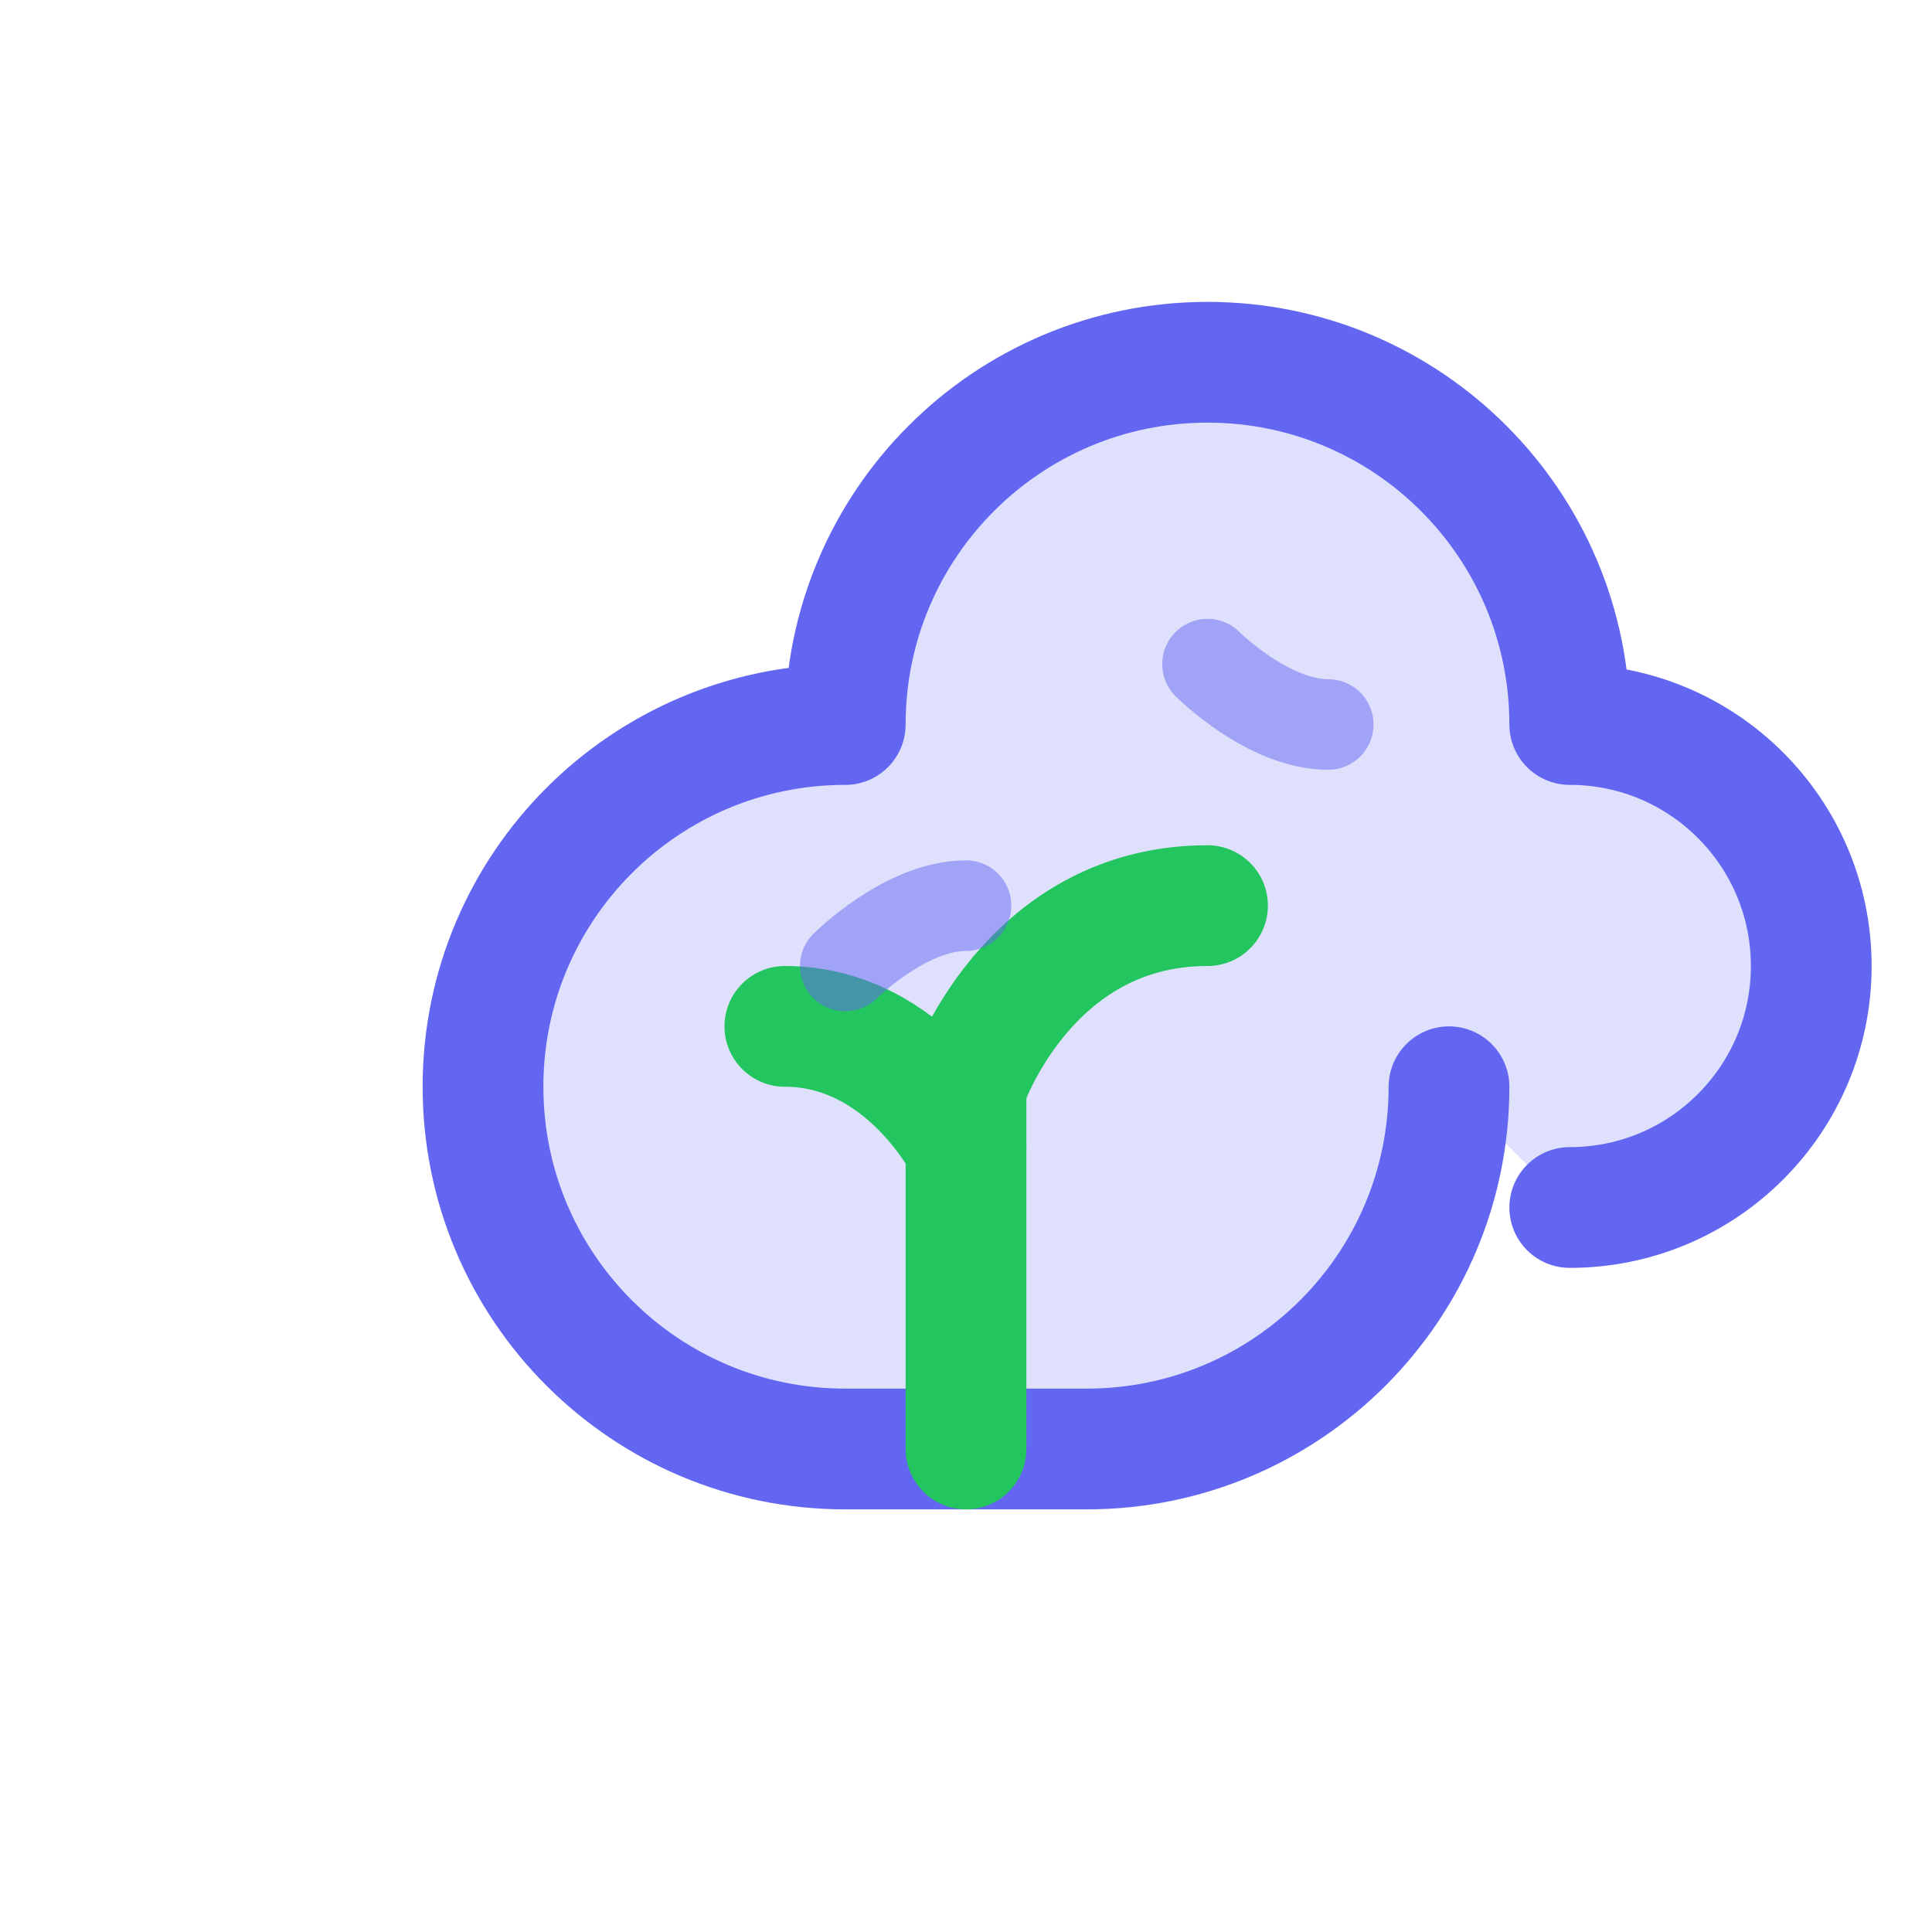
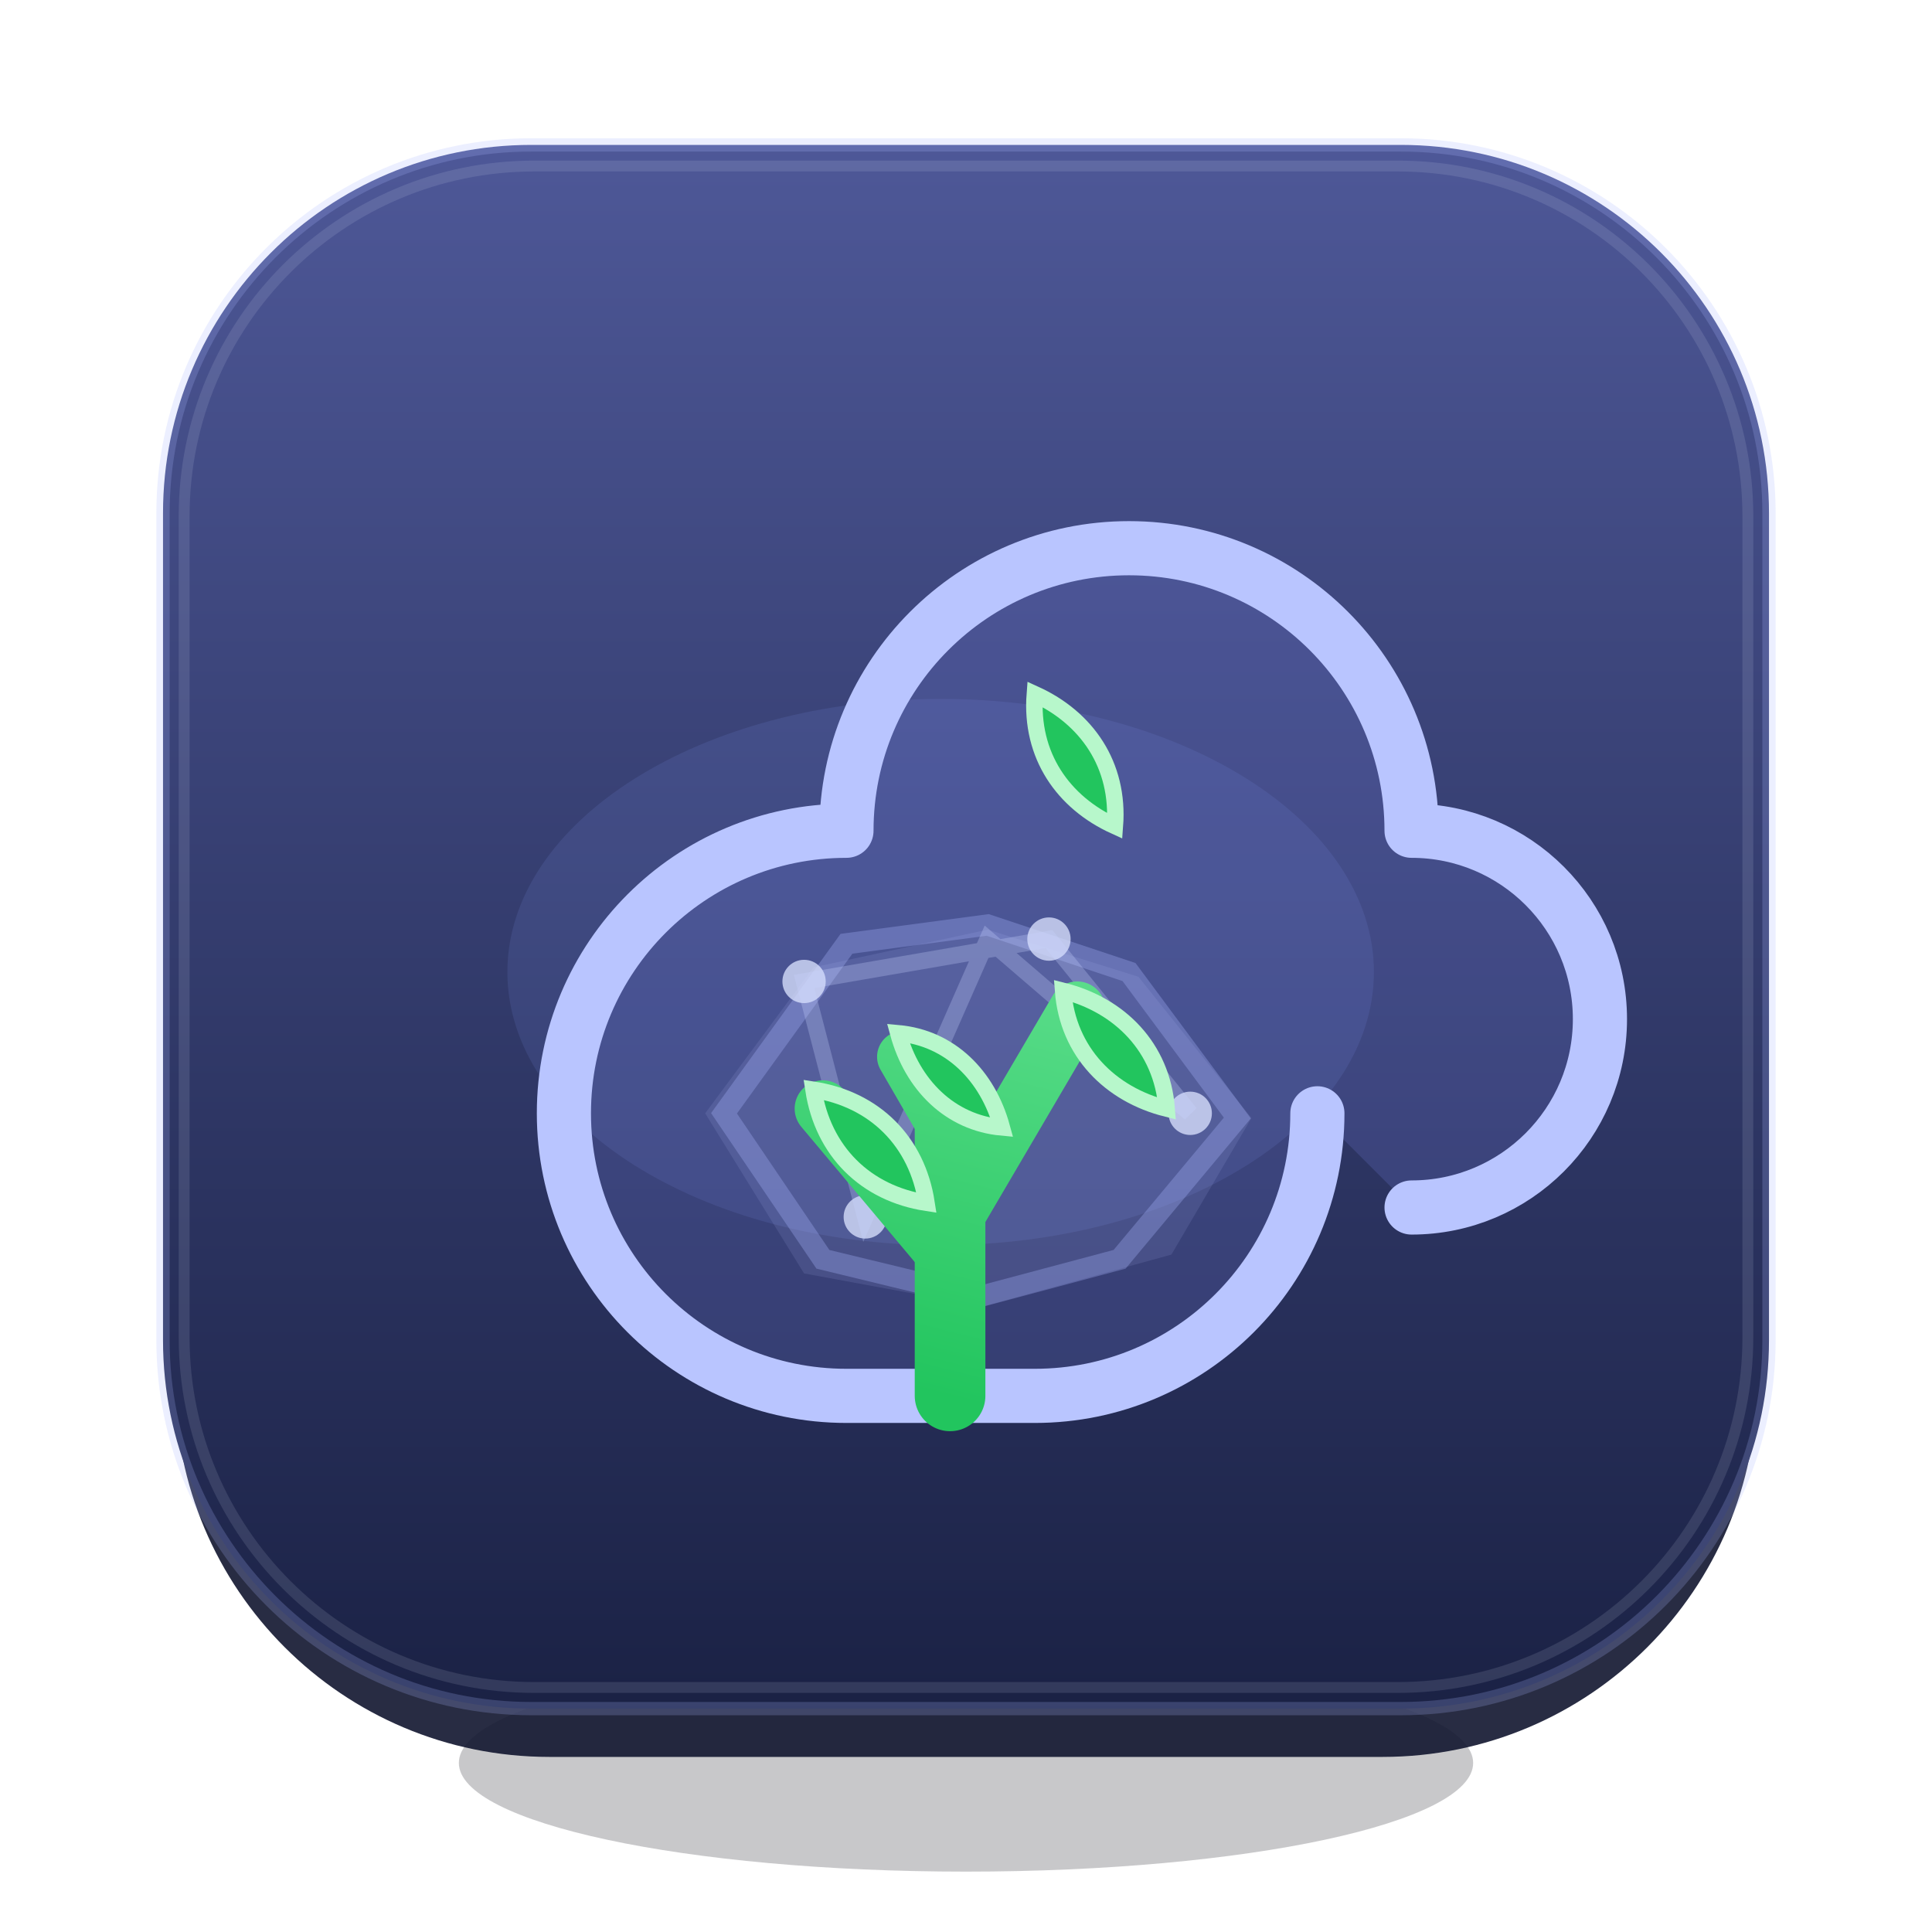
<svg xmlns="http://www.w3.org/2000/svg" width="512" height="512" viewBox="0 0 32 32" fill="none">
-   <path d="M24 18C24 21.314 21.314 24 18 24H14C10.686 24 8 21.314 8 18C8 14.686 10.686 12 14 12C14 8.686 16.686 6 20 6C23.314 6 26 8.686 26 12C28.209 12 30 13.791 30 16C30 18.209 28.209 20 26 20" fill="#6366f1" fill-opacity="0.2" />
-   <path d="M24 18C24 21.314 21.314 24 18 24H14C10.686 24 8 21.314 8 18C8 14.686 10.686 12 14 12C14 8.686 16.686 6 20 6C23.314 6 26 8.686 26 12C28.209 12 30 13.791 30 16C30 18.209 28.209 20 26 20" stroke="#6366f1" stroke-width="2" stroke-linecap="round" stroke-linejoin="round" />
-   <path d="M16 24V18" stroke="#22c55e" stroke-width="2" stroke-linecap="round" />
-   <path d="M16 18C16 18 17 15 20 15" stroke="#22c55e" stroke-width="2" stroke-linecap="round" />
-   <path d="M16 19C16 19 15 17 13 17" stroke="#22c55e" stroke-width="2" stroke-linecap="round" />
-   <path d="M14 16C14 16 15 15 16 15" stroke="#6366f1" stroke-width="1.5" stroke-linecap="round" opacity="0.5" />
-   <path d="M20 11C20 11 21 12 22 12" stroke="#6366f1" stroke-width="1.5" stroke-linecap="round" opacity="0.5" />
+   <defs>
+     <linearGradient id="tile" x1="16" y1="2.3" x2="16" y2="28.5" gradientUnits="userSpaceOnUse">
+       <stop stop-color="#4E5898" />
+       <stop offset="1" stop-color="#1A2144" />
+     </linearGradient>
+     <linearGradient id="sprout" x1="16" y1="24" x2="20" y2="8" gradientUnits="userSpaceOnUse">
+       <stop stop-color="#22C55E" />
+       <stop offset="1" stop-color="#86EFAC" />
+     </linearGradient>
+   </defs>
+   <ellipse cx="16" cy="29.2" rx="8.4" ry="1.8" fill="#05070F" fill-opacity="0.22" />
+   <rect x="2.9" y="3.5" width="26.2" height="25.6" rx="6.2" fill="#11162F" fill-opacity="0.9" />
+   <rect x="2.7" y="2.4" width="26.6" height="25.9" rx="6.1" fill="url(#tile)" stroke="#AAB8FF" stroke-opacity="0.22" stroke-width="0.22" />
+   <rect x="3.05" y="2.75" width="25.9" height="25.2" rx="5.8" stroke="#E5EAFF" stroke-opacity="0.12" stroke-width="0.18" />
+   <g transform="translate(3.1 4.4) scale(0.78)">
+     <ellipse cx="16" cy="15" rx="9.2" ry="5.8" fill="#8DA2FF" fill-opacity="0.12" />
+     <path d="M24 18C24 21.314 21.314 24 18 24H14C10.686 24 8 21.314 8 18C8 14.686 10.686 12 14 12C14 8.686 16.686 6 20 6C23.314 6 26 8.686 26 12C28.209 12 30 13.791 30 16C30 18.209 28.209 20 26 20" fill="#818CF8" fill-opacity="0.18" />
+     <path d="M24 18C24 21.314 21.314 24 18 24H14C10.686 24 8 21.314 8 18C8 14.686 10.686 12 14 12C14 8.686 16.686 6 20 6C23.314 6 26 8.686 26 12C28.209 12 30 13.791 30 16C30 18.209 28.209 20 26 20" stroke="#B9C5FF" stroke-width="1.15" stroke-linecap="round" stroke-linejoin="round" />
+     <path d="M11 18L13.3 14.9L17 14.1L20.2 15.1L22.6 18.1L20.9 21L16.9 22.1L13.1 21.4L11 18Z" fill="#B8C6FF" fill-opacity="0.12" />
+     <path d="M11.4 18L14 14.4L17 14L20 15L22.3 18.1L19.8 21.1L16.8 21.9L13.5 21.1L11.4 18Z" stroke="#A5B4FC" stroke-opacity="0.32" stroke-width="0.45" />
+     <circle cx="13.1" cy="15.2" r="0.46" fill="#DCE4FF" fill-opacity="0.76" />
+     <circle cx="18.3" cy="14.3" r="0.46" fill="#DCE4FF" fill-opacity="0.76" />
+     <circle cx="21.3" cy="18" r="0.46" fill="#DCE4FF" fill-opacity="0.76" />
+     <circle cx="14.4" cy="20.2" r="0.46" fill="#DCE4FF" fill-opacity="0.76" />
+     <path d="M13.1 15.2L14.4 20.2L17 14.3L21.3 18L18.3 14.3L13.1 15.2Z" stroke="#C8D3FF" stroke-opacity="0.28" stroke-width="0.35" stroke-linecap="round" />
+     <path d="M16.2 24V18" stroke="url(#sprout)" stroke-width="1.5" stroke-linecap="round" />
+     <path d="M16.2 20.4L18.9 15.8" stroke="url(#sprout)" stroke-width="1.2" stroke-linecap="round" />
+     <path d="M16.1 21L13.5 17.9" stroke="url(#sprout)" stroke-width="1.2" stroke-linecap="round" />
+     <path d="M16.3 18.7L15.2 16.8" stroke="url(#sprout)" stroke-width="1.1" stroke-linecap="round" />
+     <path d="M18.6 15.4C19.8 15.7 20.7 16.6 20.8 17.9C19.6 17.6 18.7 16.7 18.6 15.4Z" fill="#22C55E" stroke="#B7F7CB" stroke-width="0.35" />
+     <path d="M13.3 17.5C14.6 17.7 15.5 18.6 15.7 19.9C14.4 19.7 13.5 18.8 13.3 17.5Z" fill="#22C55E" stroke="#B7F7CB" stroke-width="0.35" />
+     <path d="M15.1 16.3C16.2 16.4 17 17.2 17.3 18.3C16.2 18.2 15.4 17.4 15.1 16.3Z" fill="#22C55E" stroke="#B7F7CB" stroke-width="0.35" />
+     <path d="M18 9.1C19.1 9.6 19.8 10.6 19.7 11.9C18.6 11.4 17.9 10.4 18 9.1Z" fill="#22C55E" stroke="#B7F7CB" stroke-width="0.35" />
+   </g>
</svg>
